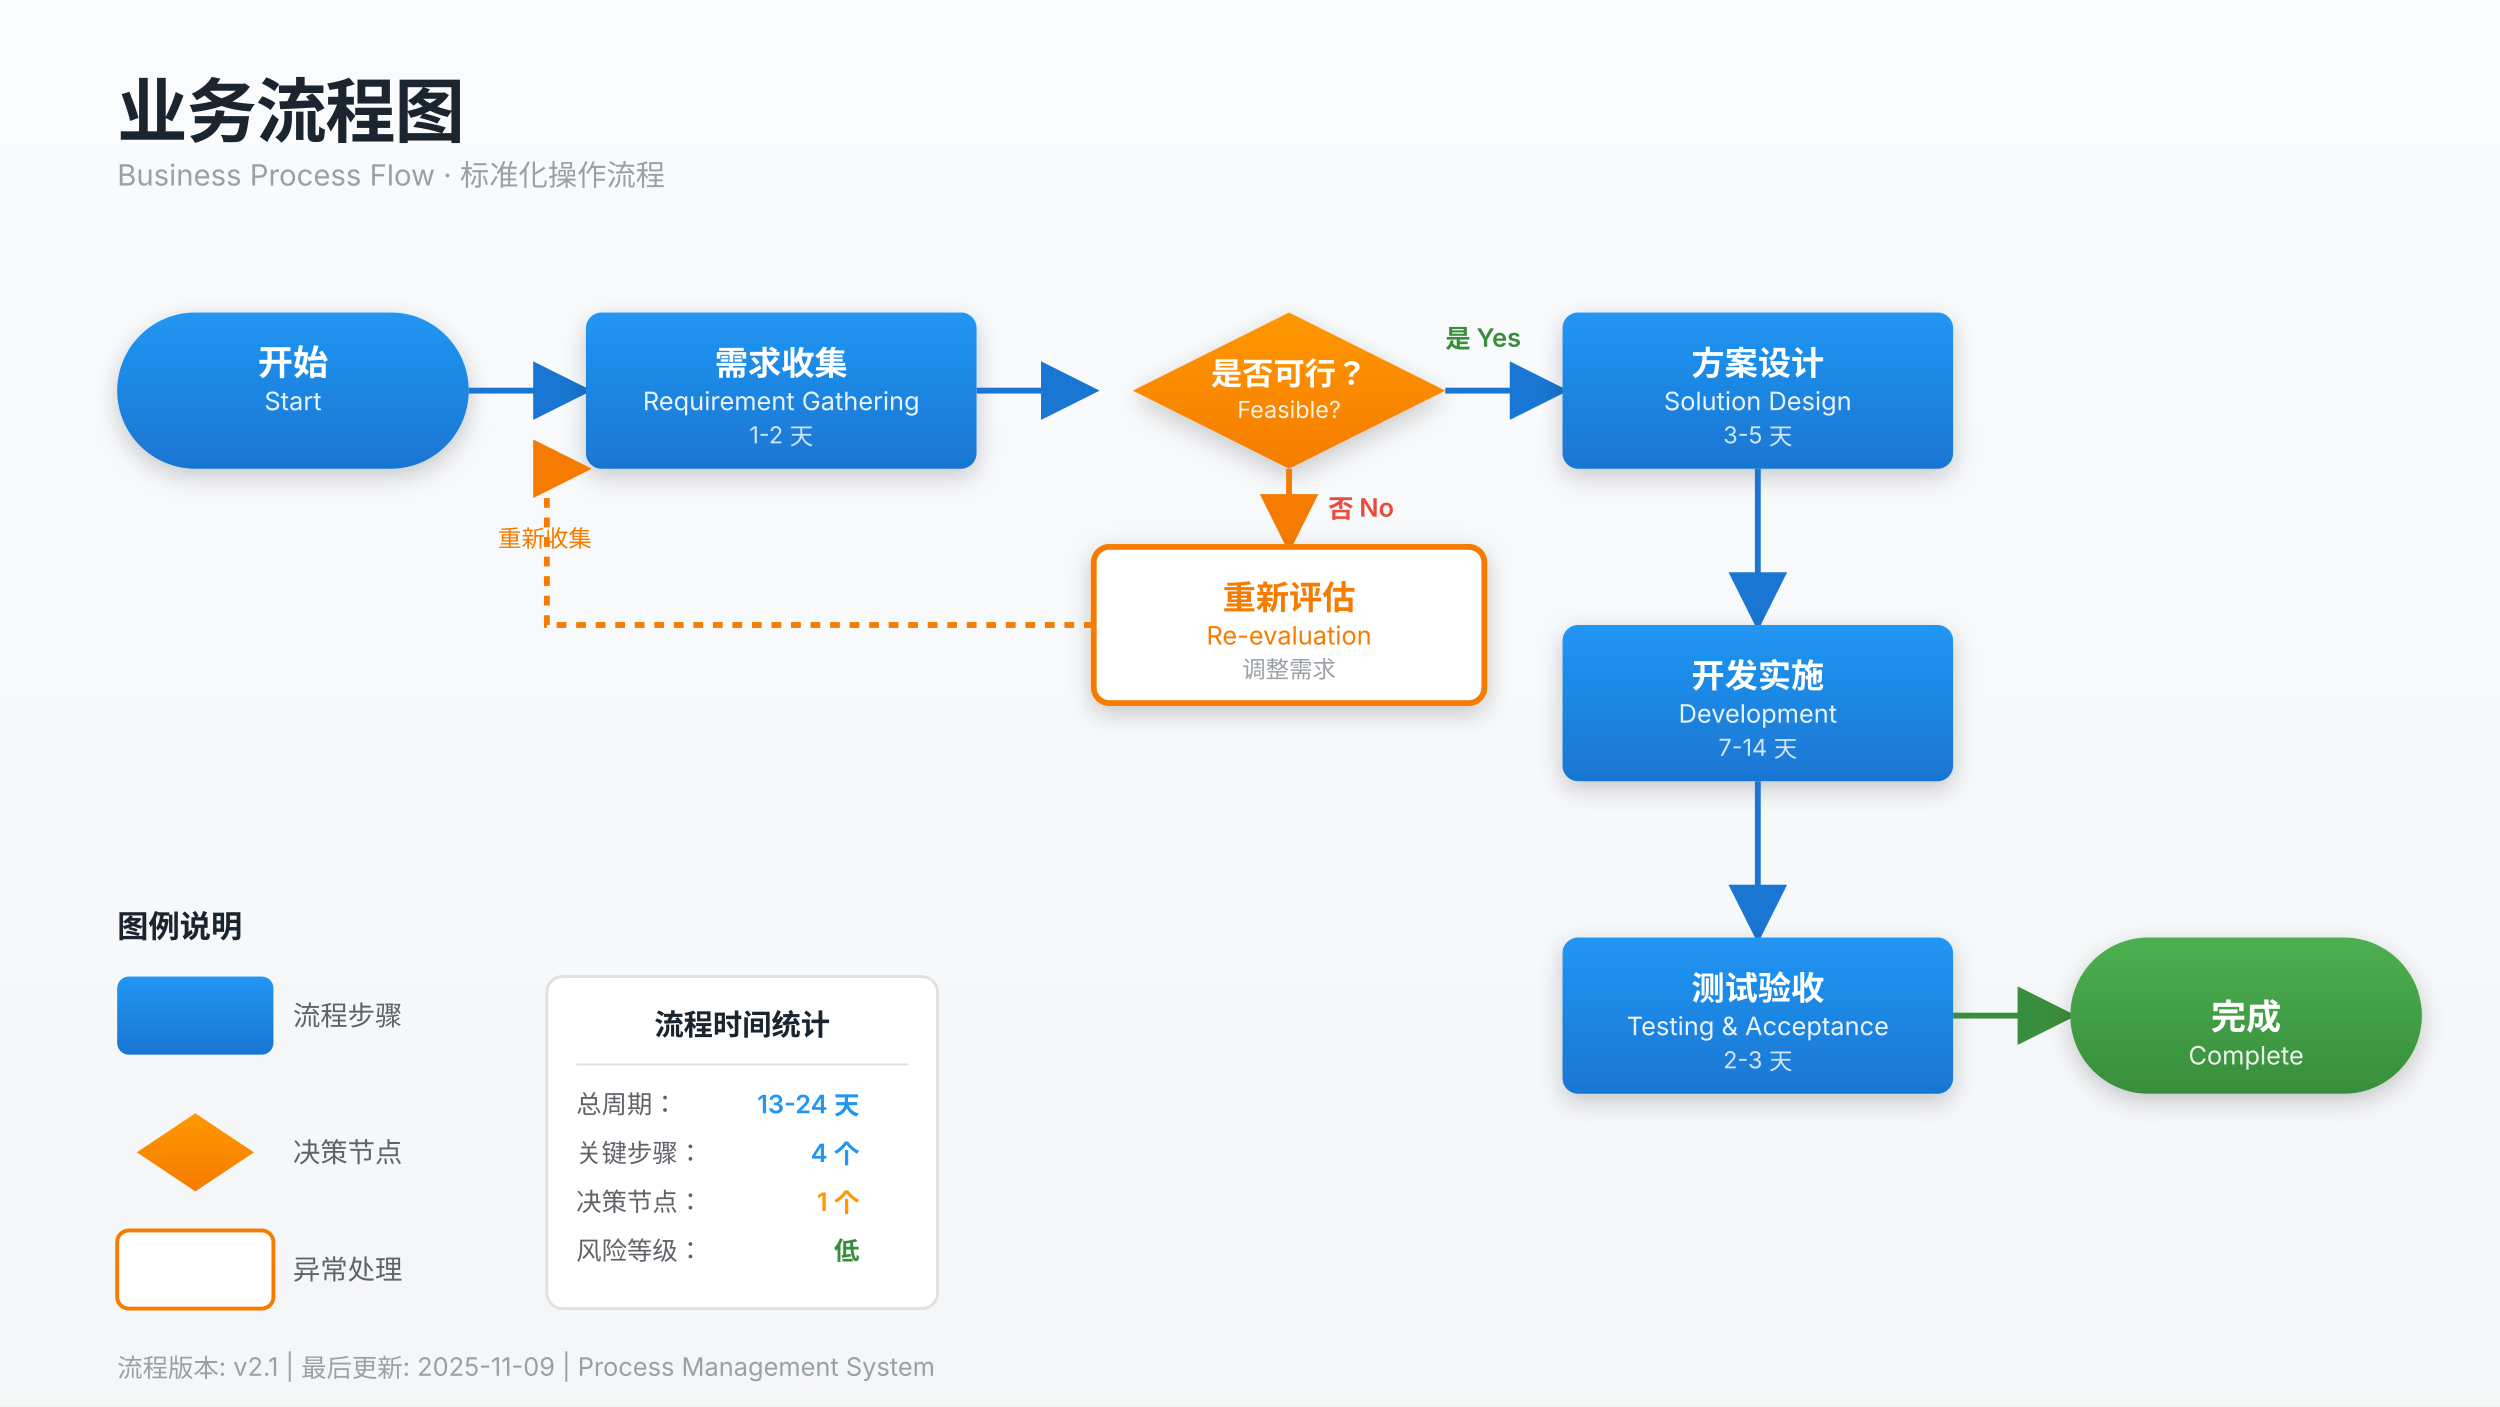
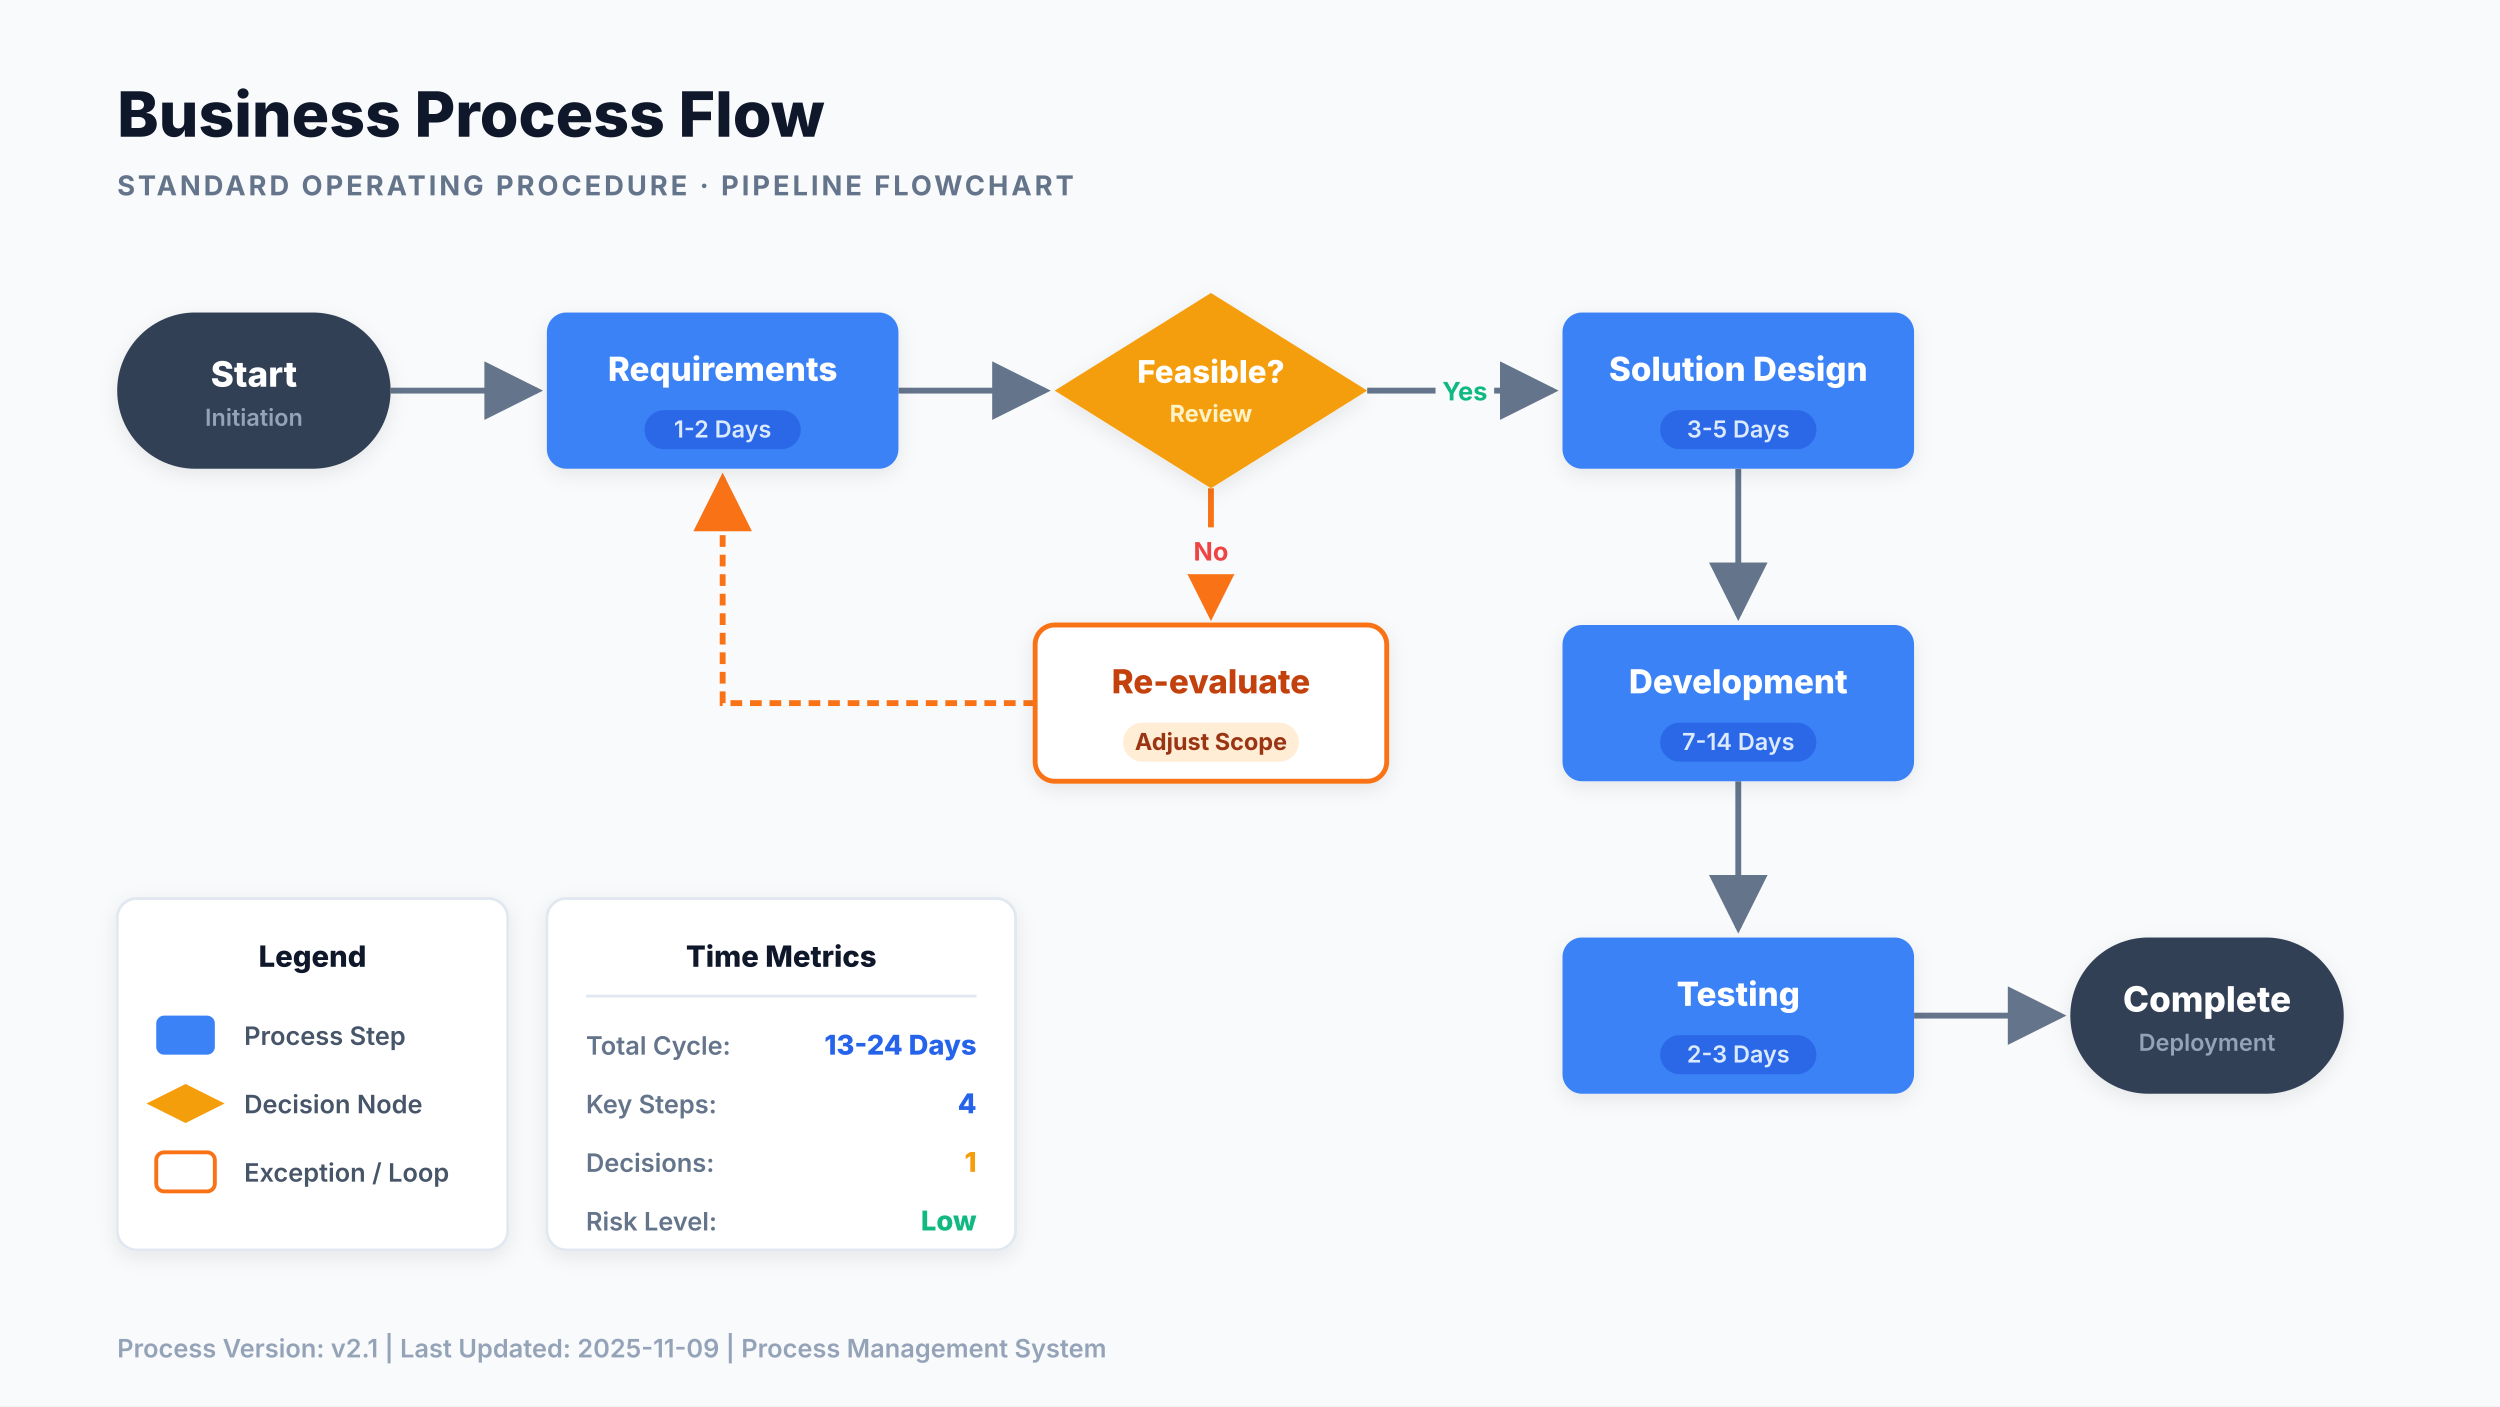
<svg xmlns="http://www.w3.org/2000/svg" viewBox="0 0 1280 720" width="1280" height="720">
  <defs>
-     <linearGradient id="bgGradient" x1="0%" y1="0%" x2="0%" y2="100%">
-       <stop offset="0%" style="stop-color:#FAFBFC;stop-opacity:1" />
-       <stop offset="100%" style="stop-color:#F5F6F8;stop-opacity:1" />
-     </linearGradient>
-     <linearGradient id="cardGradient" x1="0%" y1="0%" x2="0%" y2="100%">
-       <stop offset="0%" style="stop-color:#2196F3;stop-opacity:1" />
-       <stop offset="100%" style="stop-color:#1976D2;stop-opacity:1" />
-     </linearGradient>
-     <linearGradient id="decisionGradient" x1="0%" y1="0%" x2="0%" y2="100%">
-       <stop offset="0%" style="stop-color:#FF9800;stop-opacity:1" />
-       <stop offset="100%" style="stop-color:#F57C00;stop-opacity:1" />
-     </linearGradient>
-     <linearGradient id="endGradient" x1="0%" y1="0%" x2="0%" y2="100%">
-       <stop offset="0%" style="stop-color:#4CAF50;stop-opacity:1" />
-       <stop offset="100%" style="stop-color:#388E3C;stop-opacity:1" />
-     </linearGradient>
-     <filter id="cardShadow" x="-50%" y="-50%" width="200%" height="200%">
-       <feGaussianBlur in="SourceAlpha" stdDeviation="6" />
-       <feOffset dx="0" dy="4" />
-       <feComponentTransfer>
-         <feFuncA type="linear" slope="0.2" />
-       </feComponentTransfer>
+     <filter id="cardShadow" x="-15%" y="-15%" width="130%" height="130%">
+       <feGaussianBlur in="SourceAlpha" stdDeviation="5" />
+       <feOffset dx="0" dy="3" result="offsetblur" />
+       <feFlood flood-color="#0F172A" flood-opacity="0.08" result="shadowColor" />
+       <feComposite in="shadowColor" in2="offsetblur" operator="in" result="shadow" />
      <feMerge>
-         <feMergeNode />
+         <feMergeNode in="shadow" />
        <feMergeNode in="SourceGraphic" />
      </feMerge>
    </filter>
-     <marker id="arrowBlue" markerWidth="10" markerHeight="10" refX="9" refY="5" orient="auto">
-       <path d="M 0,0 L 10,5 L 0,10 Z" fill="#1976D2" />
+     <marker id="arrowMain" markerWidth="10" markerHeight="10" refX="9" refY="5" orient="auto">
+       <path d="M 0,0 L 10,5 L 0,10 Z" fill="#64748B" />
    </marker>
    <marker id="arrowOrange" markerWidth="10" markerHeight="10" refX="9" refY="5" orient="auto">
-       <path d="M 0,0 L 10,5 L 0,10 Z" fill="#F57C00" />
-     </marker>
-     <marker id="arrowGreen" markerWidth="10" markerHeight="10" refX="9" refY="5" orient="auto">
-       <path d="M 0,0 L 10,5 L 0,10 Z" fill="#388E3C" />
+       <path d="M 0,0 L 10,5 L 0,10 Z" fill="#F97316" />
    </marker>
  </defs>
-   <rect width="1280" height="720" fill="url(#bgGradient)" />
-   <text x="60" y="70" font-family="-apple-system, BlinkMacSystemFont, 'Segoe UI', sans-serif" font-size="36" font-weight="700" fill="#1A252F" letter-spacing="-0.5">
-     <tspan>业务流程图</tspan>
-   </text>
-   <text x="60" y="95" font-family="-apple-system, BlinkMacSystemFont, 'Segoe UI', sans-serif" font-size="15" fill="#9AA0A6">
-     <tspan>Business Process Flow · 标准化操作流程</tspan>
-   </text>
-   <g id="processFlow">
-     <g id="start">
-       <rect x="60" y="160" width="180" height="80" rx="40" fill="url(#cardGradient)" filter="url(#cardShadow)" />
-       <text x="150" y="192" font-family="-apple-system, BlinkMacSystemFont, 'Segoe UI', sans-serif" font-size="18" font-weight="600" fill="#FFFFFF" text-anchor="middle">
-         <tspan>开始</tspan>
-       </text>
-       <text x="150" y="210" font-family="-apple-system, BlinkMacSystemFont, 'Segoe UI', sans-serif" font-size="13" fill="#FFFFFF" text-anchor="middle" opacity="0.9">
-         <tspan>Start</tspan>
-       </text>
-     </g>
-     <line x1="240" y1="200" x2="300" y2="200" stroke="#1976D2" stroke-width="3" marker-end="url(#arrowBlue)" />
-     <g id="step1">
-       <rect x="300" y="160" width="200" height="80" rx="8" fill="url(#cardGradient)" filter="url(#cardShadow)" />
-       <text x="400" y="192" font-family="-apple-system, BlinkMacSystemFont, 'Segoe UI', sans-serif" font-size="17" font-weight="700" fill="#FFFFFF" text-anchor="middle">
-         <tspan>需求收集</tspan>
-       </text>
-       <text x="400" y="210" font-family="-apple-system, BlinkMacSystemFont, 'Segoe UI', sans-serif" font-size="13" fill="#FFFFFF" text-anchor="middle" opacity="0.9">
-         <tspan>Requirement Gathering</tspan>
-       </text>
-       <text x="400" y="227" font-family="-apple-system, BlinkMacSystemFont, 'Segoe UI', sans-serif" font-size="12" fill="#FFFFFF" text-anchor="middle" opacity="0.8">
-         <tspan>1-2 天</tspan>
-       </text>
-     </g>
-     <line x1="500" y1="200" x2="560" y2="200" stroke="#1976D2" stroke-width="3" marker-end="url(#arrowBlue)" />
-     <g id="decision1">
-       <path d="M 660,160 L 740,200 L 660,240 L 580,200 Z" fill="url(#decisionGradient)" filter="url(#cardShadow)" />
-       <text x="660" y="197" font-family="-apple-system, BlinkMacSystemFont, 'Segoe UI', sans-serif" font-size="16" font-weight="700" fill="#FFFFFF" text-anchor="middle">
-         <tspan>是否可行？</tspan>
-       </text>
-       <text x="660" y="214" font-family="-apple-system, BlinkMacSystemFont, 'Segoe UI', sans-serif" font-size="12" fill="#FFFFFF" text-anchor="middle" opacity="0.9">
-         <tspan>Feasible?</tspan>
-       </text>
-     </g>
-     <line x1="740" y1="200" x2="800" y2="200" stroke="#1976D2" stroke-width="3" marker-end="url(#arrowBlue)" />
-     <text x="740" y="178" font-family="-apple-system, BlinkMacSystemFont, 'Segoe UI', sans-serif" font-size="13" font-weight="600" fill="#388E3C">
-       <tspan>是 Yes</tspan>
-     </text>
-     <path d="M 660,240 L 660,280" stroke="#F57C00" stroke-width="3" marker-end="url(#arrowOrange)" />
-     <text x="680" y="265" font-family="-apple-system, BlinkMacSystemFont, 'Segoe UI', sans-serif" font-size="13" font-weight="600" fill="#E74C3C">
-       <tspan>否 No</tspan>
-     </text>
-     <g id="step2">
-       <rect x="800" y="160" width="200" height="80" rx="8" fill="url(#cardGradient)" filter="url(#cardShadow)" />
-       <text x="900" y="192" font-family="-apple-system, BlinkMacSystemFont, 'Segoe UI', sans-serif" font-size="17" font-weight="700" fill="#FFFFFF" text-anchor="middle">
-         <tspan>方案设计</tspan>
-       </text>
-       <text x="900" y="210" font-family="-apple-system, BlinkMacSystemFont, 'Segoe UI', sans-serif" font-size="13" fill="#FFFFFF" text-anchor="middle" opacity="0.9">
-         <tspan>Solution Design</tspan>
-       </text>
-       <text x="900" y="227" font-family="-apple-system, BlinkMacSystemFont, 'Segoe UI', sans-serif" font-size="12" fill="#FFFFFF" text-anchor="middle" opacity="0.8">
-         <tspan>3-5 天</tspan>
-       </text>
-     </g>
-     <path d="M 900,240 L 900,320" stroke="#1976D2" stroke-width="3" marker-end="url(#arrowBlue)" />
-     <g id="reevaluate">
-       <rect x="560" y="280" width="200" height="80" rx="8" fill="#FFFFFF" stroke="#F57C00" stroke-width="3" filter="url(#cardShadow)" />
-       <text x="660" y="312" font-family="-apple-system, BlinkMacSystemFont, 'Segoe UI', sans-serif" font-size="17" font-weight="700" fill="#F57C00" text-anchor="middle">
-         <tspan>重新评估</tspan>
-       </text>
-       <text x="660" y="330" font-family="-apple-system, BlinkMacSystemFont, 'Segoe UI', sans-serif" font-size="13" fill="#F57C00" text-anchor="middle">
-         <tspan>Re-evaluation</tspan>
-       </text>
-       <text x="660" y="347" font-family="-apple-system, BlinkMacSystemFont, 'Segoe UI', sans-serif" font-size="12" fill="#9AA0A6" text-anchor="middle">
-         <tspan>调整需求</tspan>
-       </text>
-     </g>
-     <path d="M 560,320 L 280,320 L 280,240 L 300,240" stroke="#F57C00" stroke-width="3" stroke-dasharray="5,5" marker-end="url(#arrowOrange)" fill="none" />
-     <text x="255" y="280" font-family="-apple-system, BlinkMacSystemFont, 'Segoe UI', sans-serif" font-size="12" font-weight="500" fill="#F57C00">
-       <tspan>重新收集</tspan>
-     </text>
-     <g id="step3">
-       <rect x="800" y="320" width="200" height="80" rx="8" fill="url(#cardGradient)" filter="url(#cardShadow)" />
-       <text x="900" y="352" font-family="-apple-system, BlinkMacSystemFont, 'Segoe UI', sans-serif" font-size="17" font-weight="700" fill="#FFFFFF" text-anchor="middle">
-         <tspan>开发实施</tspan>
-       </text>
-       <text x="900" y="370" font-family="-apple-system, BlinkMacSystemFont, 'Segoe UI', sans-serif" font-size="13" fill="#FFFFFF" text-anchor="middle" opacity="0.9">
-         <tspan>Development</tspan>
-       </text>
-       <text x="900" y="387" font-family="-apple-system, BlinkMacSystemFont, 'Segoe UI', sans-serif" font-size="12" fill="#FFFFFF" text-anchor="middle" opacity="0.8">
-         <tspan>7-14 天</tspan>
-       </text>
-     </g>
-     <path d="M 900,400 L 900,480" stroke="#1976D2" stroke-width="3" marker-end="url(#arrowBlue)" />
-     <g id="step4">
-       <rect x="800" y="480" width="200" height="80" rx="8" fill="url(#cardGradient)" filter="url(#cardShadow)" />
-       <text x="900" y="512" font-family="-apple-system, BlinkMacSystemFont, 'Segoe UI', sans-serif" font-size="17" font-weight="700" fill="#FFFFFF" text-anchor="middle">
-         <tspan>测试验收</tspan>
-       </text>
-       <text x="900" y="530" font-family="-apple-system, BlinkMacSystemFont, 'Segoe UI', sans-serif" font-size="13" fill="#FFFFFF" text-anchor="middle" opacity="0.9">
-         <tspan>Testing &amp; Acceptance</tspan>
-       </text>
-       <text x="900" y="547" font-family="-apple-system, BlinkMacSystemFont, 'Segoe UI', sans-serif" font-size="12" fill="#FFFFFF" text-anchor="middle" opacity="0.8">
-         <tspan>2-3 天</tspan>
-       </text>
-     </g>
-     <line x1="1000" y1="520" x2="1060" y2="520" stroke="#388E3C" stroke-width="3" marker-end="url(#arrowGreen)" />
-     <g id="end">
-       <rect x="1060" y="480" width="180" height="80" rx="40" fill="url(#endGradient)" filter="url(#cardShadow)" />
-       <text x="1150" y="527" font-family="-apple-system, BlinkMacSystemFont, 'Segoe UI', sans-serif" font-size="18" font-weight="600" fill="#FFFFFF" text-anchor="middle">
-         <tspan>完成</tspan>
-       </text>
-       <text x="1150" y="545" font-family="-apple-system, BlinkMacSystemFont, 'Segoe UI', sans-serif" font-size="13" fill="#FFFFFF" text-anchor="middle" opacity="0.9">
-         <tspan>Complete</tspan>
-       </text>
-     </g>
+   <rect width="1280" height="720" fill="#F8FAFC" />
+   <text x="60" y="70" font-family="-apple-system, BlinkMacSystemFont, 'Segoe UI', sans-serif" font-size="32" font-weight="800" fill="#0F172A">Business Process Flow</text>
+   <text x="60" y="100" font-family="-apple-system, BlinkMacSystemFont, 'Segoe UI', sans-serif" font-size="14" font-weight="700" fill="#64748B" letter-spacing="1.5">STANDARD OPERATING PROCEDURE · PIPELINE FLOWCHART</text>
+   <g>
+     <line x1="200" y1="200" x2="275" y2="200" stroke="#64748B" stroke-width="3" marker-end="url(#arrowMain)" />
+     <line x1="460" y1="200" x2="535" y2="200" stroke="#64748B" stroke-width="3" marker-end="url(#arrowMain)" />
+     <line x1="700" y1="200" x2="795" y2="200" stroke="#64748B" stroke-width="3" marker-end="url(#arrowMain)" />
+     <rect x="735" y="188" width="30" height="24" rx="4" fill="#F8FAFC" />
+     <text x="750" y="205" font-family="-apple-system, BlinkMacSystemFont, 'Segoe UI', sans-serif" font-size="13" font-weight="700" fill="#10B981" text-anchor="middle">Yes</text>
+     <line x1="620" y1="250" x2="620" y2="315" stroke="#F97316" stroke-width="3" marker-end="url(#arrowOrange)" />
+     <rect x="605" y="270" width="30" height="24" rx="4" fill="#F8FAFC" />
+     <text x="620" y="287" font-family="-apple-system, BlinkMacSystemFont, 'Segoe UI', sans-serif" font-size="13" font-weight="700" fill="#EF4444" text-anchor="middle">No</text>
+     <path d="M 530,360 L 370,360 L 370,245" fill="none" stroke="#F97316" stroke-width="3" stroke-dasharray="6 4" marker-end="url(#arrowOrange)" />
+     <line x1="890" y1="240" x2="890" y2="315" stroke="#64748B" stroke-width="3" marker-end="url(#arrowMain)" />
+     <line x1="890" y1="400" x2="890" y2="475" stroke="#64748B" stroke-width="3" marker-end="url(#arrowMain)" />
+     <line x1="980" y1="520" x2="1055" y2="520" stroke="#64748B" stroke-width="3" marker-end="url(#arrowMain)" />
  </g>
-   <g id="legend">
-     <text x="60" y="480" font-family="-apple-system, BlinkMacSystemFont, 'Segoe UI', sans-serif" font-size="16" font-weight="700" fill="#1A252F">
-       <tspan>图例说明</tspan>
-     </text>
-     <rect x="60" y="500" width="80" height="40" rx="6" fill="url(#cardGradient)" />
-     <text x="150" y="525" font-family="-apple-system, BlinkMacSystemFont, 'Segoe UI', sans-serif" font-size="14" font-weight="500" fill="#5F6368">
-       <tspan>流程步骤</tspan>
-     </text>
-     <path d="M 100,570 L 130,590 L 100,610 L 70,590 Z" fill="url(#decisionGradient)" />
-     <text x="150" y="595" font-family="-apple-system, BlinkMacSystemFont, 'Segoe UI', sans-serif" font-size="14" font-weight="500" fill="#5F6368">
-       <tspan>决策节点</tspan>
-     </text>
-     <rect x="60" y="630" width="80" height="40" rx="6" fill="#FFFFFF" stroke="#F57C00" stroke-width="2" />
-     <text x="150" y="655" font-family="-apple-system, BlinkMacSystemFont, 'Segoe UI', sans-serif" font-size="14" font-weight="500" fill="#5F6368">
-       <tspan>异常处理</tspan>
-     </text>
+   <g id="processFlowNodes">
+     <rect x="60" y="160" width="140" height="80" rx="40" fill="#334155" filter="url(#cardShadow)" />
+     <text x="130" y="198" font-family="-apple-system, BlinkMacSystemFont, 'Segoe UI', sans-serif" font-size="18" font-weight="800" fill="#FFFFFF" text-anchor="middle">Start</text>
+     <text x="130" y="218" font-family="-apple-system, BlinkMacSystemFont, 'Segoe UI', sans-serif" font-size="12" font-weight="600" fill="#94A3B8" text-anchor="middle">Initiation</text>
+     <rect x="280" y="160" width="180" height="80" rx="10" fill="#3B82F6" filter="url(#cardShadow)" />
+     <text x="370" y="195" font-family="-apple-system, BlinkMacSystemFont, 'Segoe UI', sans-serif" font-size="17" font-weight="800" fill="#FFFFFF" text-anchor="middle">Requirements</text>
+     <rect x="330" y="210" width="80" height="20" rx="10" fill="#1D4ED8" fill-opacity="0.5" />
+     <text x="370" y="224" font-family="-apple-system, BlinkMacSystemFont, 'Segoe UI', sans-serif" font-size="12" font-weight="600" fill="#DBEAFE" text-anchor="middle">1-2 Days</text>
+     <path d="M 620,150 L 700,200 L 620,250 L 540,200 Z" fill="#F59E0B" filter="url(#cardShadow)" />
+     <text x="620" y="196" font-family="-apple-system, BlinkMacSystemFont, 'Segoe UI', sans-serif" font-size="16" font-weight="800" fill="#FFFFFF" text-anchor="middle">Feasible?</text>
+     <text x="620" y="216" font-family="-apple-system, BlinkMacSystemFont, 'Segoe UI', sans-serif" font-size="12" font-weight="700" fill="#FEF3C7" text-anchor="middle">Review</text>
+     <rect x="800" y="160" width="180" height="80" rx="10" fill="#3B82F6" filter="url(#cardShadow)" />
+     <text x="890" y="195" font-family="-apple-system, BlinkMacSystemFont, 'Segoe UI', sans-serif" font-size="17" font-weight="800" fill="#FFFFFF" text-anchor="middle">Solution Design</text>
+     <rect x="850" y="210" width="80" height="20" rx="10" fill="#1D4ED8" fill-opacity="0.5" />
+     <text x="890" y="224" font-family="-apple-system, BlinkMacSystemFont, 'Segoe UI', sans-serif" font-size="12" font-weight="600" fill="#DBEAFE" text-anchor="middle">3-5 Days</text>
+     <rect x="800" y="320" width="180" height="80" rx="10" fill="#3B82F6" filter="url(#cardShadow)" />
+     <text x="890" y="355" font-family="-apple-system, BlinkMacSystemFont, 'Segoe UI', sans-serif" font-size="17" font-weight="800" fill="#FFFFFF" text-anchor="middle">Development</text>
+     <rect x="850" y="370" width="80" height="20" rx="10" fill="#1D4ED8" fill-opacity="0.5" />
+     <text x="890" y="384" font-family="-apple-system, BlinkMacSystemFont, 'Segoe UI', sans-serif" font-size="12" font-weight="600" fill="#DBEAFE" text-anchor="middle">7-14 Days</text>
+     <rect x="800" y="480" width="180" height="80" rx="10" fill="#3B82F6" filter="url(#cardShadow)" />
+     <text x="890" y="515" font-family="-apple-system, BlinkMacSystemFont, 'Segoe UI', sans-serif" font-size="17" font-weight="800" fill="#FFFFFF" text-anchor="middle">Testing</text>
+     <rect x="850" y="530" width="80" height="20" rx="10" fill="#1D4ED8" fill-opacity="0.5" />
+     <text x="890" y="544" font-family="-apple-system, BlinkMacSystemFont, 'Segoe UI', sans-serif" font-size="12" font-weight="600" fill="#DBEAFE" text-anchor="middle">2-3 Days</text>
+     <rect x="530" y="320" width="180" height="80" rx="10" fill="#FFFFFF" stroke="#F97316" stroke-width="2.5" filter="url(#cardShadow)" />
+     <text x="620" y="355" font-family="-apple-system, BlinkMacSystemFont, 'Segoe UI', sans-serif" font-size="17" font-weight="800" fill="#C2410C" text-anchor="middle">Re-evaluate</text>
+     <rect x="575" y="370" width="90" height="20" rx="10" fill="#FFEDD5" />
+     <text x="620" y="384" font-family="-apple-system, BlinkMacSystemFont, 'Segoe UI', sans-serif" font-size="12" font-weight="700" fill="#9A3412" text-anchor="middle">Adjust Scope</text>
+     <rect x="1060" y="480" width="140" height="80" rx="40" fill="#334155" filter="url(#cardShadow)" />
+     <text x="1130" y="518" font-family="-apple-system, BlinkMacSystemFont, 'Segoe UI', sans-serif" font-size="18" font-weight="800" fill="#FFFFFF" text-anchor="middle">Complete</text>
+     <text x="1130" y="538" font-family="-apple-system, BlinkMacSystemFont, 'Segoe UI', sans-serif" font-size="12" font-weight="600" fill="#94A3B8" text-anchor="middle">Deployment</text>
  </g>
-   <g id="timeInfo">
-     <rect x="280" y="500" width="200" height="170" rx="8" fill="#FFFFFF" stroke="#E0E0E0" stroke-width="1.5" opacity="0.95" />
-     <text x="380" y="530" font-family="-apple-system, BlinkMacSystemFont, 'Segoe UI', sans-serif" font-size="15" font-weight="700" fill="#1A252F" text-anchor="middle">
-       <tspan>流程时间统计</tspan>
-     </text>
-     <line x1="295" y1="545" x2="465" y2="545" stroke="#E0E0E0" stroke-width="1" />
-     <text x="295" y="570" font-family="-apple-system, BlinkMacSystemFont, 'Segoe UI', sans-serif" font-size="13" fill="#5F6368">
-       <tspan>总周期：</tspan>
-     </text>
-     <text x="440" y="570" font-family="-apple-system, BlinkMacSystemFont, 'Segoe UI', sans-serif" font-size="13" font-weight="600" fill="#2196F3" text-anchor="end">
-       <tspan>13-24 天</tspan>
-     </text>
-     <text x="295" y="595" font-family="-apple-system, BlinkMacSystemFont, 'Segoe UI', sans-serif" font-size="13" fill="#5F6368">
-       <tspan>关键步骤：</tspan>
-     </text>
-     <text x="440" y="595" font-family="-apple-system, BlinkMacSystemFont, 'Segoe UI', sans-serif" font-size="13" font-weight="600" fill="#2196F3" text-anchor="end">
-       <tspan>4 个</tspan>
-     </text>
-     <text x="295" y="620" font-family="-apple-system, BlinkMacSystemFont, 'Segoe UI', sans-serif" font-size="13" fill="#5F6368">
-       <tspan>决策节点：</tspan>
-     </text>
-     <text x="440" y="620" font-family="-apple-system, BlinkMacSystemFont, 'Segoe UI', sans-serif" font-size="13" font-weight="600" fill="#FF9800" text-anchor="end">
-       <tspan>1 个</tspan>
-     </text>
-     <text x="295" y="645" font-family="-apple-system, BlinkMacSystemFont, 'Segoe UI', sans-serif" font-size="13" fill="#5F6368">
-       <tspan>风险等级：</tspan>
-     </text>
-     <text x="440" y="645" font-family="-apple-system, BlinkMacSystemFont, 'Segoe UI', sans-serif" font-size="13" font-weight="600" fill="#388E3C" text-anchor="end">
-       <tspan>低</tspan>
-     </text>
-   </g>
-   <text x="60" y="705" font-family="-apple-system, BlinkMacSystemFont, 'Segoe UI', sans-serif" font-size="13" fill="#9AA0A6">
-     <tspan>流程版本: v2.1 | 最后更新: 2025-11-09 | Process Management System</tspan>
-   </text>
+   <rect x="60" y="460" width="200" height="180" rx="10" fill="#FFFFFF" stroke="#E2E8F0" stroke-width="1.5" filter="url(#cardShadow)" />
+   <text x="160" y="495" font-family="-apple-system, BlinkMacSystemFont, 'Segoe UI', sans-serif" font-size="15" font-weight="800" fill="#0F172A" text-anchor="middle">Legend</text>
+   <rect x="80" y="520" width="30" height="20" rx="4" fill="#3B82F6" />
+   <text x="125" y="535" font-family="-apple-system, BlinkMacSystemFont, 'Segoe UI', sans-serif" font-size="13" font-weight="600" fill="#475569">Process Step</text>
+   <path d="M 95,555 L 115,565 L 95,575 L 75,565 Z" fill="#F59E0B" />
+   <text x="125" y="570" font-family="-apple-system, BlinkMacSystemFont, 'Segoe UI', sans-serif" font-size="13" font-weight="600" fill="#475569">Decision Node</text>
+   <rect x="80" y="590" width="30" height="20" rx="4" fill="#FFFFFF" stroke="#F97316" stroke-width="2" />
+   <text x="125" y="605" font-family="-apple-system, BlinkMacSystemFont, 'Segoe UI', sans-serif" font-size="13" font-weight="600" fill="#475569">Exception / Loop</text>
+   <rect x="280" y="460" width="240" height="180" rx="10" fill="#FFFFFF" stroke="#E2E8F0" stroke-width="1.5" filter="url(#cardShadow)" />
+   <text x="400" y="495" font-family="-apple-system, BlinkMacSystemFont, 'Segoe UI', sans-serif" font-size="15" font-weight="800" fill="#0F172A" text-anchor="middle">Time Metrics</text>
+   <line x1="300" y1="510" x2="500" y2="510" stroke="#E2E8F0" stroke-width="1.5" />
+   <text x="300" y="540" font-family="-apple-system, BlinkMacSystemFont, 'Segoe UI', sans-serif" font-size="13" font-weight="600" fill="#64748B">Total Cycle:</text>
+   <text x="500" y="540" font-family="-apple-system, BlinkMacSystemFont, 'Segoe UI', sans-serif" font-size="14" font-weight="800" fill="#2563EB" text-anchor="end">13-24 Days</text>
+   <text x="300" y="570" font-family="-apple-system, BlinkMacSystemFont, 'Segoe UI', sans-serif" font-size="13" font-weight="600" fill="#64748B">Key Steps:</text>
+   <text x="500" y="570" font-family="-apple-system, BlinkMacSystemFont, 'Segoe UI', sans-serif" font-size="14" font-weight="800" fill="#2563EB" text-anchor="end">4</text>
+   <text x="300" y="600" font-family="-apple-system, BlinkMacSystemFont, 'Segoe UI', sans-serif" font-size="13" font-weight="600" fill="#64748B">Decisions:</text>
+   <text x="500" y="600" font-family="-apple-system, BlinkMacSystemFont, 'Segoe UI', sans-serif" font-size="14" font-weight="800" fill="#F59E0B" text-anchor="end">1</text>
+   <text x="300" y="630" font-family="-apple-system, BlinkMacSystemFont, 'Segoe UI', sans-serif" font-size="13" font-weight="600" fill="#64748B">Risk Level:</text>
+   <text x="500" y="630" font-family="-apple-system, BlinkMacSystemFont, 'Segoe UI', sans-serif" font-size="14" font-weight="800" fill="#10B981" text-anchor="end">Low</text>
+   <text x="60" y="695" font-family="-apple-system, BlinkMacSystemFont, 'Segoe UI', sans-serif" font-size="13" font-weight="600" fill="#94A3B8">Process Version: v2.1 | Last Updated: 2025-11-09 | Process Management System</text>
</svg>
